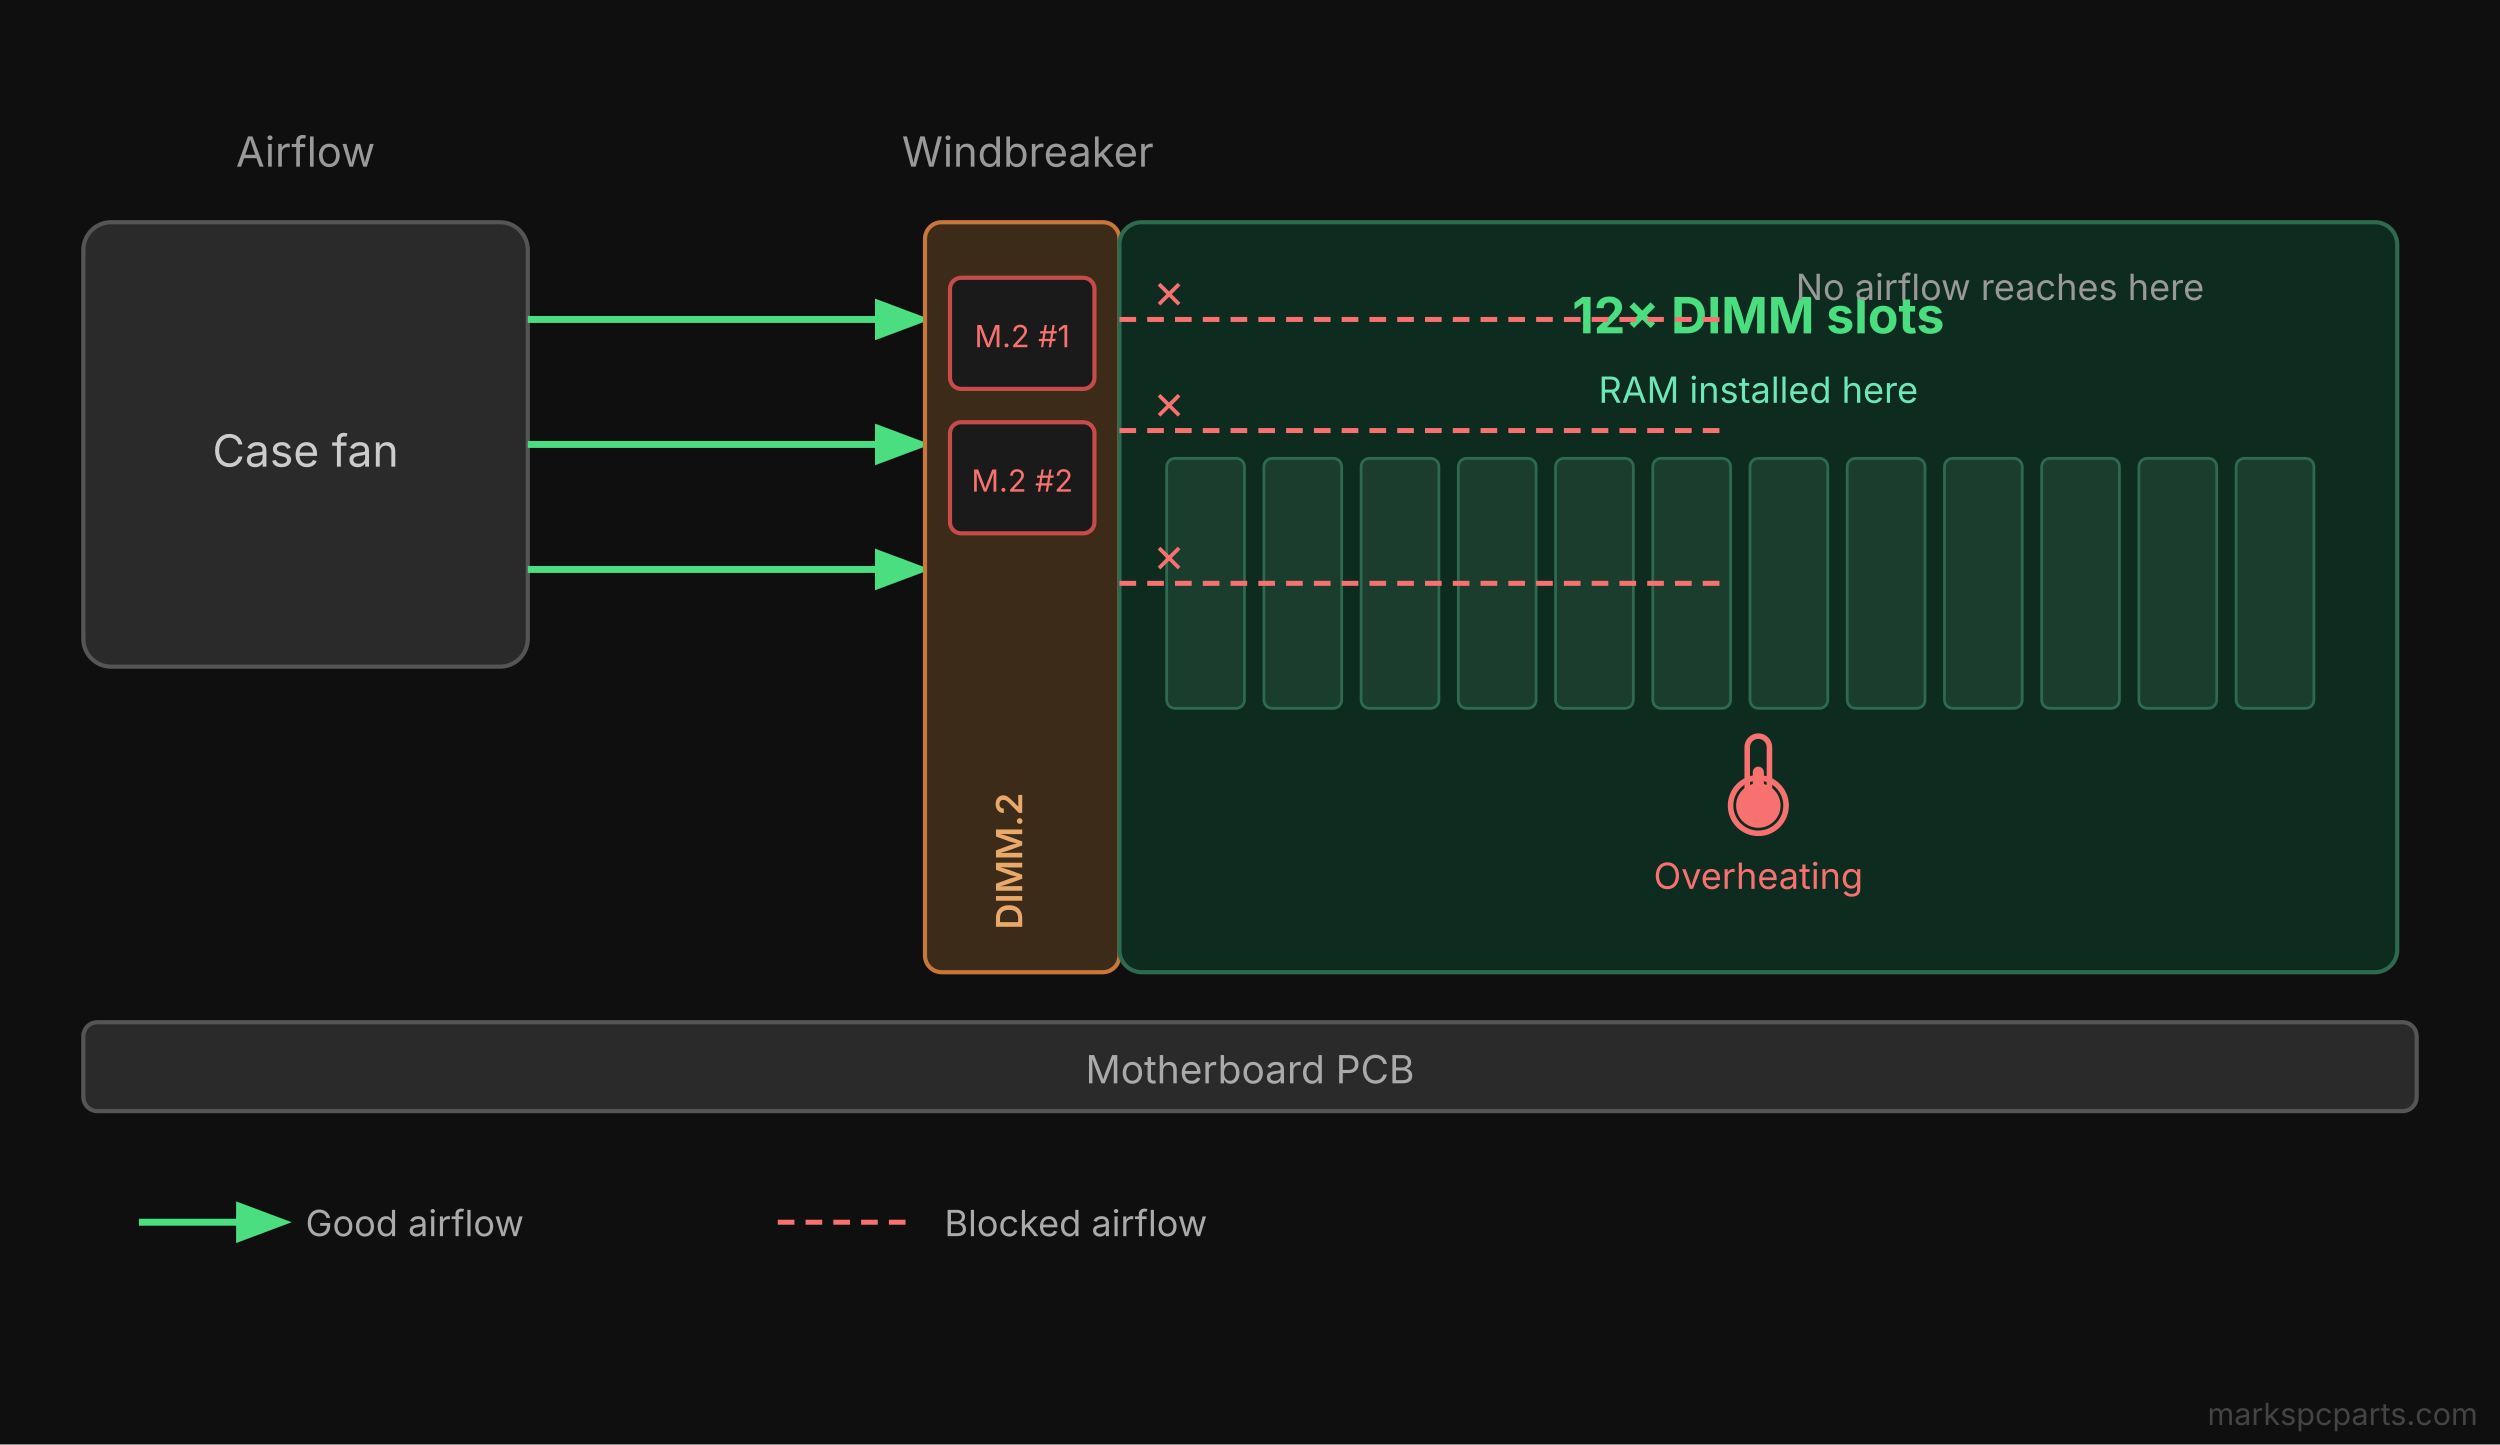
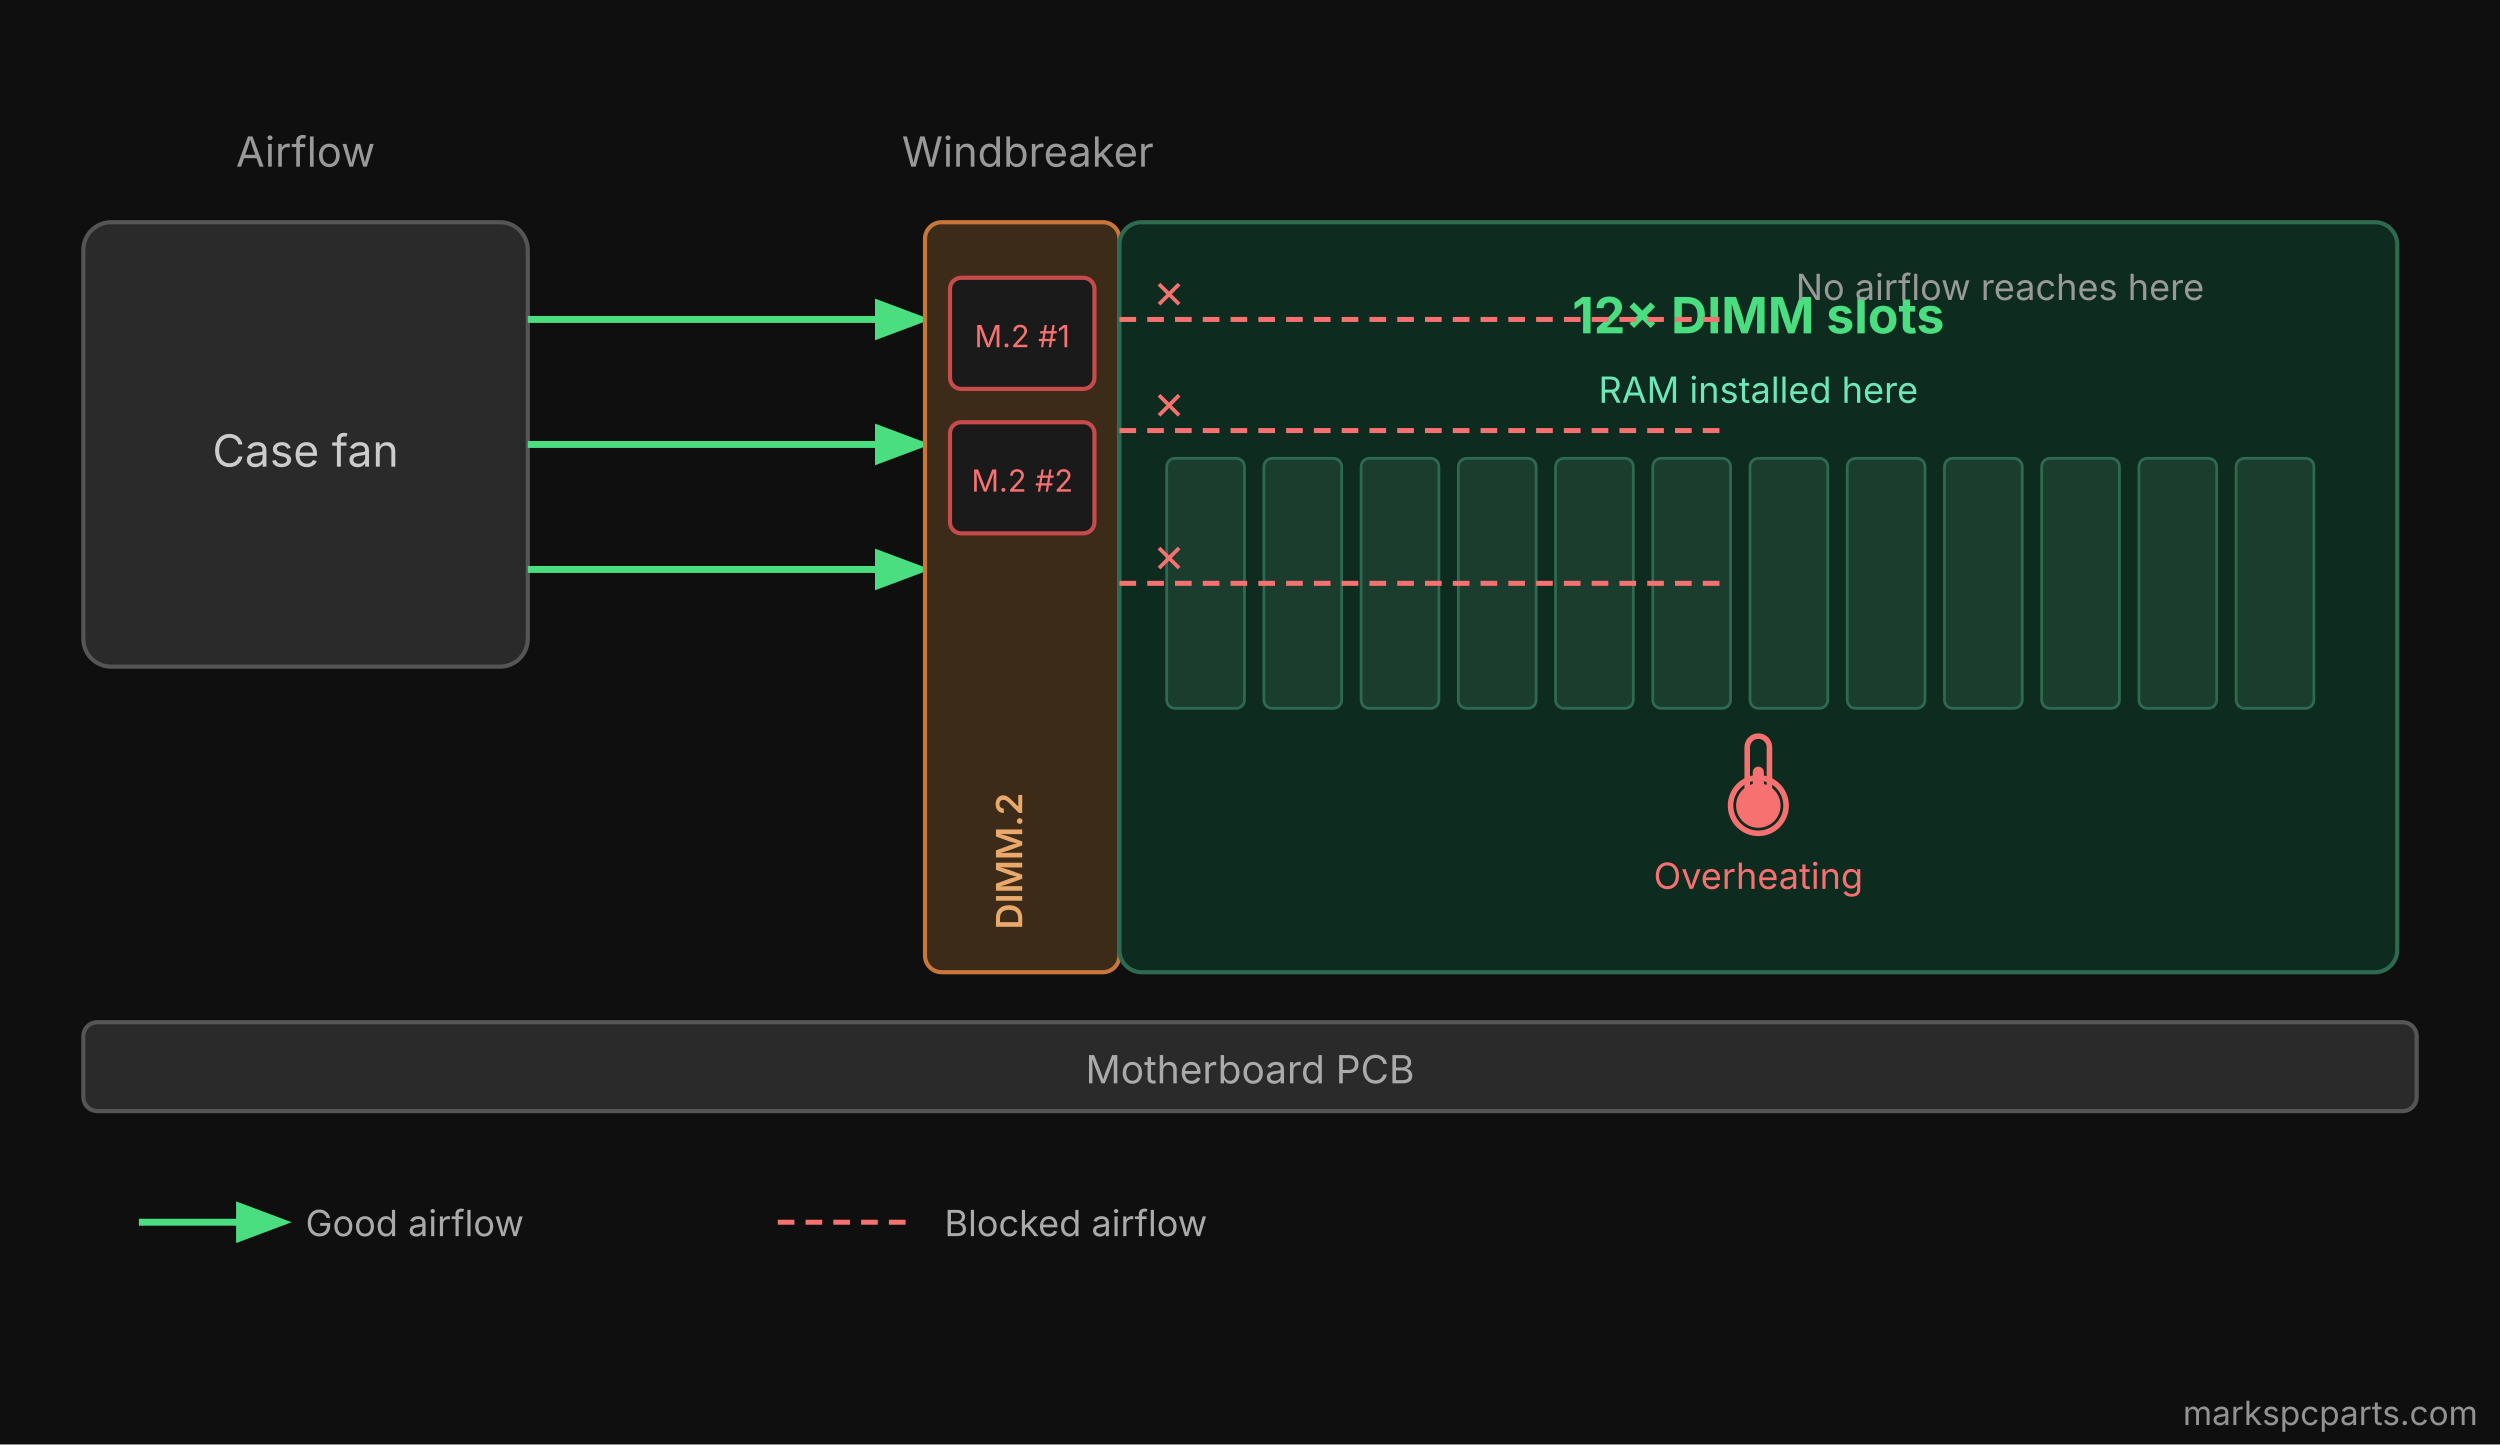
<svg xmlns="http://www.w3.org/2000/svg" viewBox="0 0 900 520" font-family="system-ui, -apple-system, sans-serif">
  <rect width="900" height="520" fill="#0f0f0f" />
  <text x="110" y="60" text-anchor="middle" fill="#999" font-size="15">Airflow</text>
  <text x="370" y="60" text-anchor="middle" fill="#999" font-size="15">Windbreaker</text>
  <rect x="30" y="80" width="160" height="160" rx="10" fill="#2a2a2a" stroke="#555" stroke-width="1.5" />
  <text x="110" y="168" text-anchor="middle" fill="#ccc" font-size="16">Case fan</text>
  <defs>
    <marker id="arrowGreen" markerWidth="8" markerHeight="8" refX="6" refY="3" orient="auto">
      <path d="M0,0 L0,6 L8,3 z" fill="#4ade80" />
    </marker>
  </defs>
  <line x1="190" y1="115" x2="330" y2="115" stroke="#4ade80" stroke-width="2.5" marker-end="url(#arrowGreen)" />
  <line x1="190" y1="160" x2="330" y2="160" stroke="#4ade80" stroke-width="2.5" marker-end="url(#arrowGreen)" />
  <line x1="190" y1="205" x2="330" y2="205" stroke="#4ade80" stroke-width="2.5" marker-end="url(#arrowGreen)" />
  <rect x="333" y="80" width="70" height="270" rx="6" fill="#3d2b1a" stroke="#c8763a" stroke-width="1.5" />
  <rect x="342" y="100" width="52" height="40" rx="4" fill="#1a1a1a" stroke="#c84b4b" stroke-width="1.5" />
  <text x="368" y="125" text-anchor="middle" fill="#f87171" font-size="11">M.2 #1</text>
  <rect x="342" y="152" width="52" height="40" rx="4" fill="#1a1a1a" stroke="#c84b4b" stroke-width="1.5" />
  <text x="368" y="177" text-anchor="middle" fill="#f87171" font-size="11">M.2 #2</text>
  <text x="368" y="310" text-anchor="middle" fill="#e8a96a" font-size="13" font-weight="600" transform="rotate(-90, 368, 310)">DIMM.2</text>
  <rect x="403" y="80" width="460" height="270" rx="8" fill="#0d2b1e" stroke="#2d6a4f" stroke-width="1.5" />
  <text x="633" y="120" text-anchor="middle" fill="#4ade80" font-size="18" font-weight="700">12× DIMM slots</text>
  <text x="633" y="145" text-anchor="middle" fill="#6ee7b7" font-size="13">RAM installed here</text>
  <rect x="420" y="165" width="28" height="90" rx="3" fill="#1a3d2e" stroke="#2d6a4f" stroke-width="1" />
  <rect x="455" y="165" width="28" height="90" rx="3" fill="#1a3d2e" stroke="#2d6a4f" stroke-width="1" />
  <rect x="490" y="165" width="28" height="90" rx="3" fill="#1a3d2e" stroke="#2d6a4f" stroke-width="1" />
  <rect x="525" y="165" width="28" height="90" rx="3" fill="#1a3d2e" stroke="#2d6a4f" stroke-width="1" />
  <rect x="560" y="165" width="28" height="90" rx="3" fill="#1a3d2e" stroke="#2d6a4f" stroke-width="1" />
  <rect x="595" y="165" width="28" height="90" rx="3" fill="#1a3d2e" stroke="#2d6a4f" stroke-width="1" />
  <rect x="630" y="165" width="28" height="90" rx="3" fill="#1a3d2e" stroke="#2d6a4f" stroke-width="1" />
  <rect x="665" y="165" width="28" height="90" rx="3" fill="#1a3d2e" stroke="#2d6a4f" stroke-width="1" />
  <rect x="700" y="165" width="28" height="90" rx="3" fill="#1a3d2e" stroke="#2d6a4f" stroke-width="1" />
  <rect x="735" y="165" width="28" height="90" rx="3" fill="#1a3d2e" stroke="#2d6a4f" stroke-width="1" />
  <rect x="770" y="165" width="28" height="90" rx="3" fill="#1a3d2e" stroke="#2d6a4f" stroke-width="1" />
  <rect x="805" y="165" width="28" height="90" rx="3" fill="#1a3d2e" stroke="#2d6a4f" stroke-width="1" />
  <circle cx="633" cy="290" r="10" fill="none" stroke="#f87171" stroke-width="2" />
  <rect x="629" y="265" width="8" height="28" rx="4" fill="none" stroke="#f87171" stroke-width="2" />
  <rect x="631" y="276" width="4" height="18" rx="2" fill="#f87171" />
  <circle cx="633" cy="290" r="8" fill="#f87171" />
  <text x="633" y="320" text-anchor="middle" fill="#f87171" font-size="13">Overheating</text>
  <defs>
    <marker id="xEnd" markerWidth="10" markerHeight="10" refX="5" refY="5" orient="auto">
    </marker>
  </defs>
  <line x1="403" y1="115" x2="620" y2="115" stroke="#f87171" stroke-width="1.8" stroke-dasharray="6,4" />
  <line x1="403" y1="155" x2="620" y2="155" stroke="#f87171" stroke-width="1.8" stroke-dasharray="6,4" />
  <line x1="403" y1="210" x2="620" y2="210" stroke="#f87171" stroke-width="1.8" stroke-dasharray="6,4" />
  <text x="415" y="111" fill="#f87171" font-size="14" font-weight="bold">✕</text>
  <text x="415" y="151" fill="#f87171" font-size="14" font-weight="bold">✕</text>
  <text x="415" y="206" fill="#f87171" font-size="14" font-weight="bold">✕</text>
  <text x="720" y="108" text-anchor="middle" fill="#999" font-size="13">No airflow reaches here</text>
  <rect x="30" y="368" width="840" height="32" rx="5" fill="#2a2a2a" stroke="#555" stroke-width="1.5" />
  <text x="450" y="390" text-anchor="middle" fill="#aaa" font-size="14">Motherboard PCB</text>
  <line x1="50" y1="440" x2="100" y2="440" stroke="#4ade80" stroke-width="2.5" marker-end="url(#arrowGreen)" />
  <text x="110" y="445" fill="#aaa" font-size="13">Good airflow</text>
  <line x1="280" y1="440" x2="330" y2="440" stroke="#f87171" stroke-width="1.8" stroke-dasharray="6,4" />
  <text x="340" y="445" fill="#aaa" font-size="13">Blocked airflow</text>
-   <text x="892" y="513" text-anchor="end" fill="#ffffff" opacity="0.22" font-size="11">markspcparts.com</text>
+   <text x="892" y="513" text-anchor="end" fill="#ffffff" opacity="0.55" font-size="12">markspcparts.com</text>
</svg>
